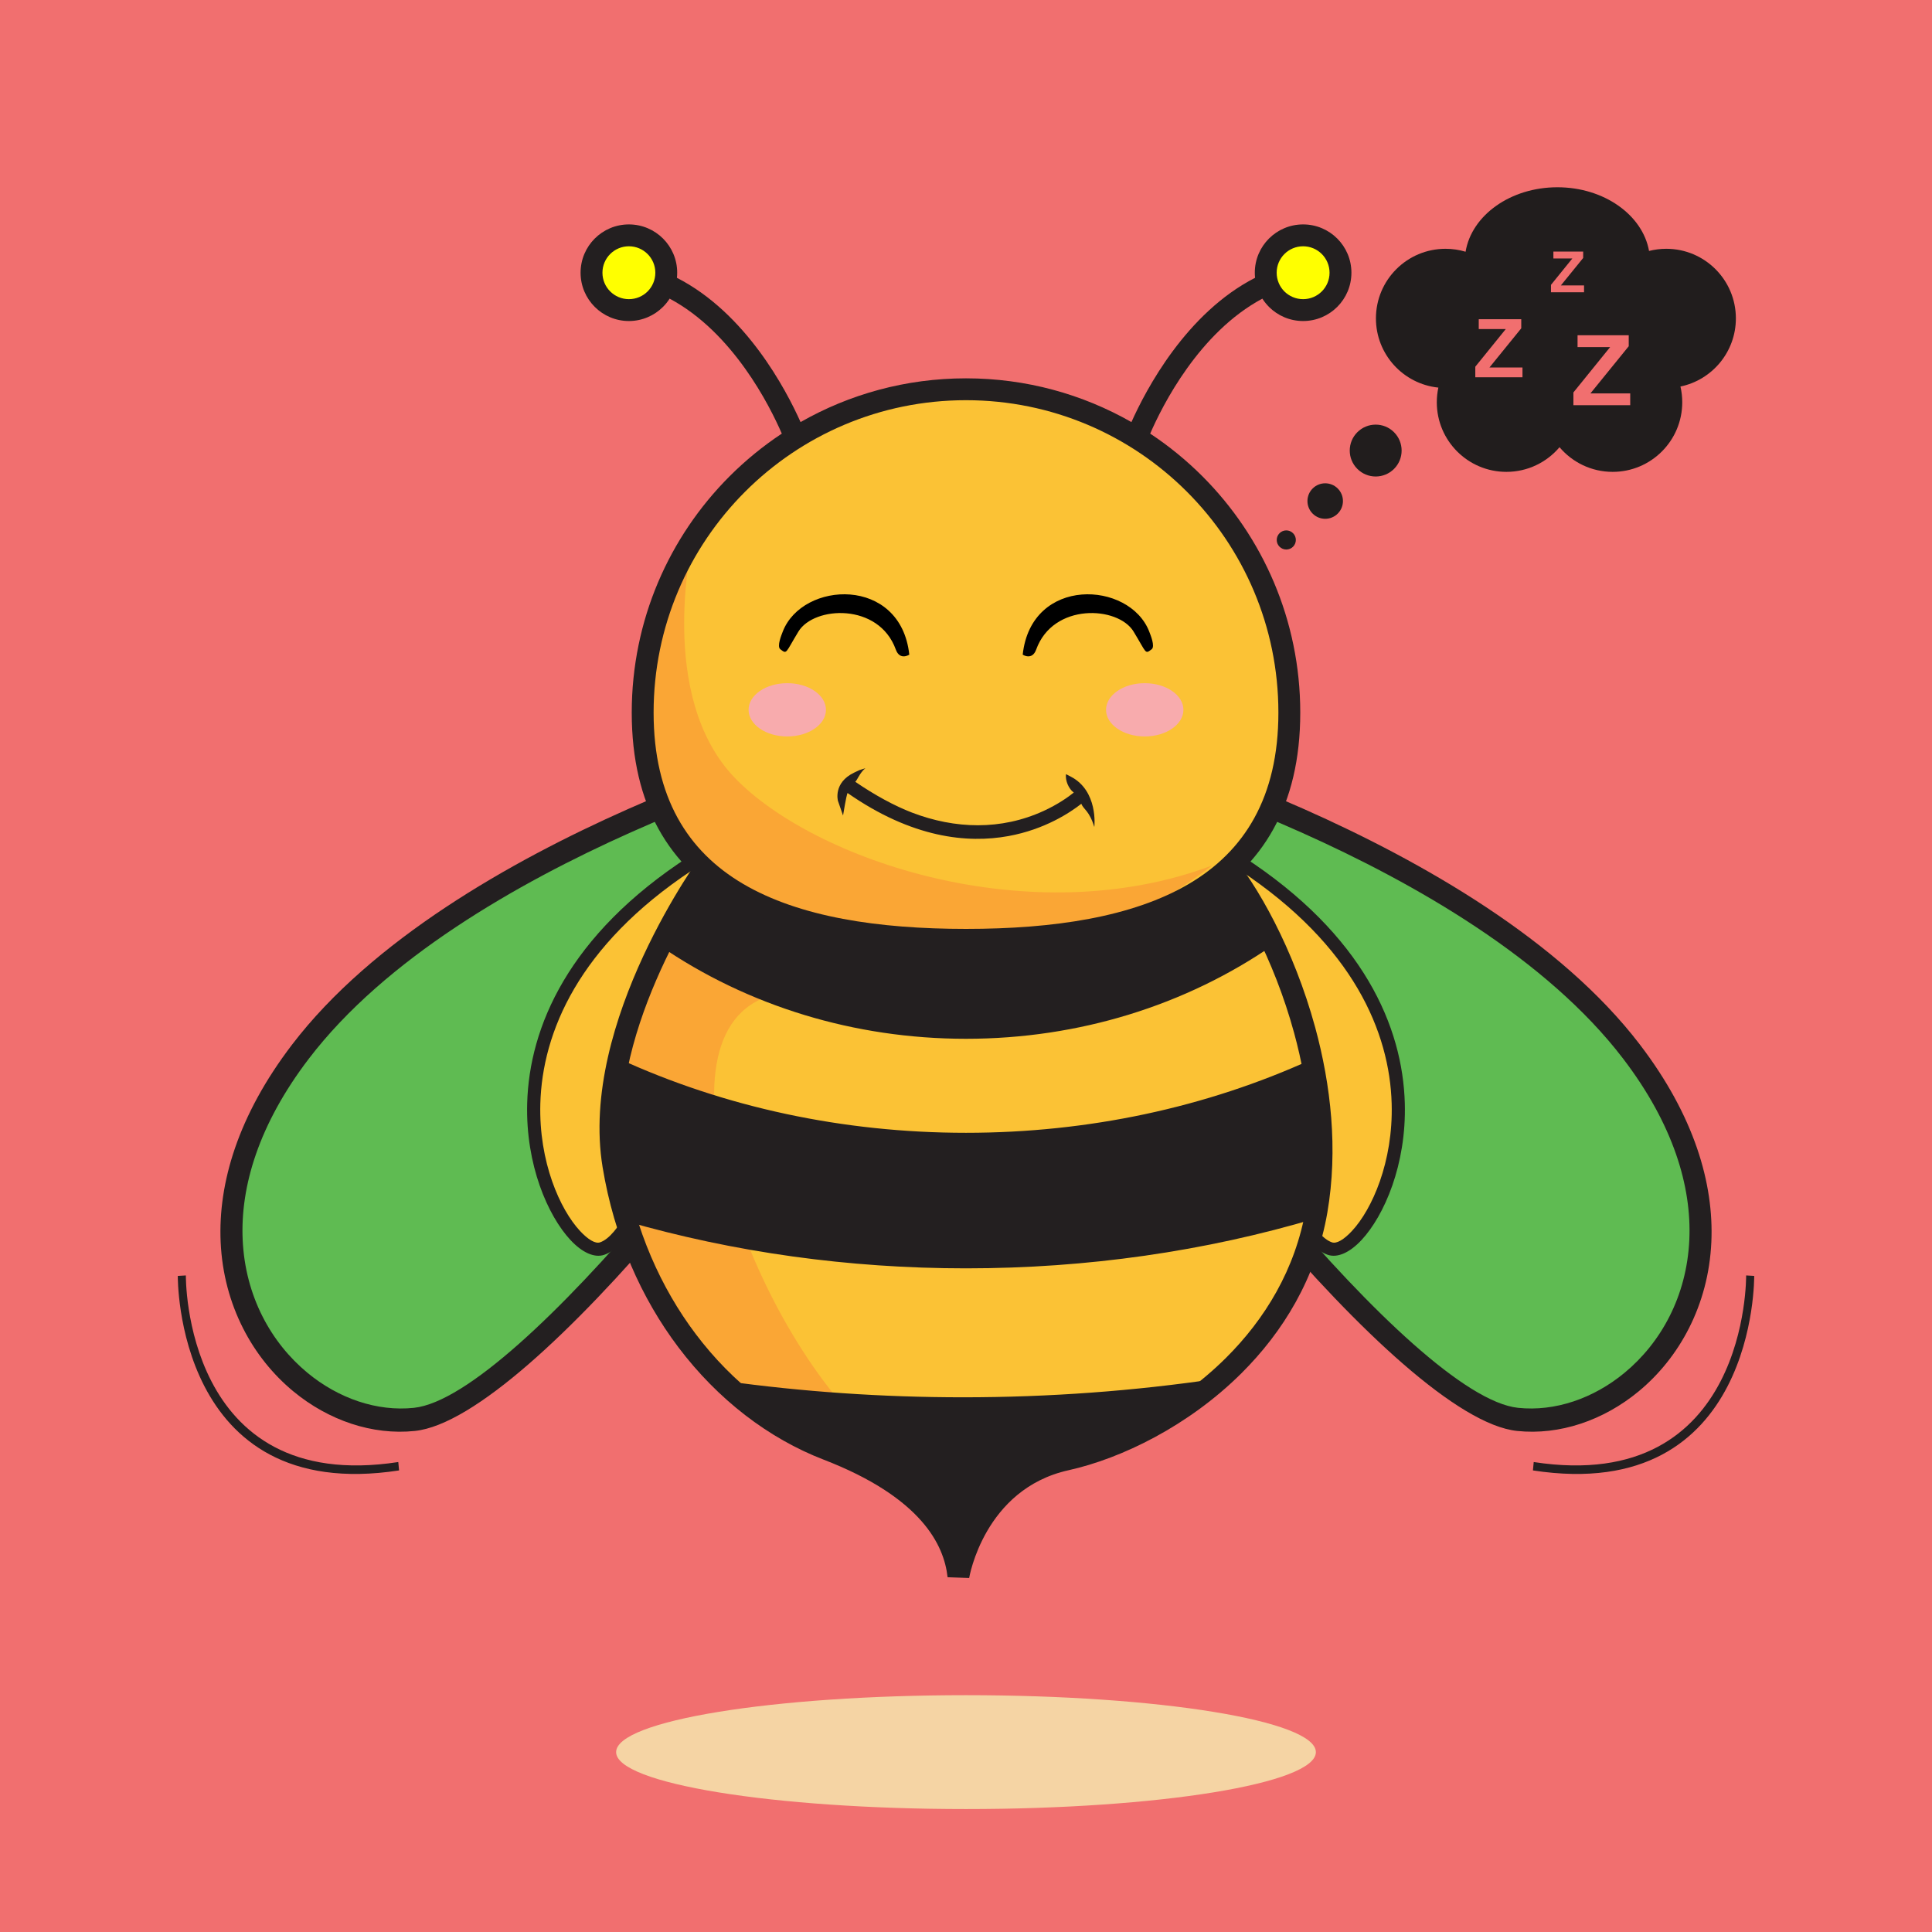
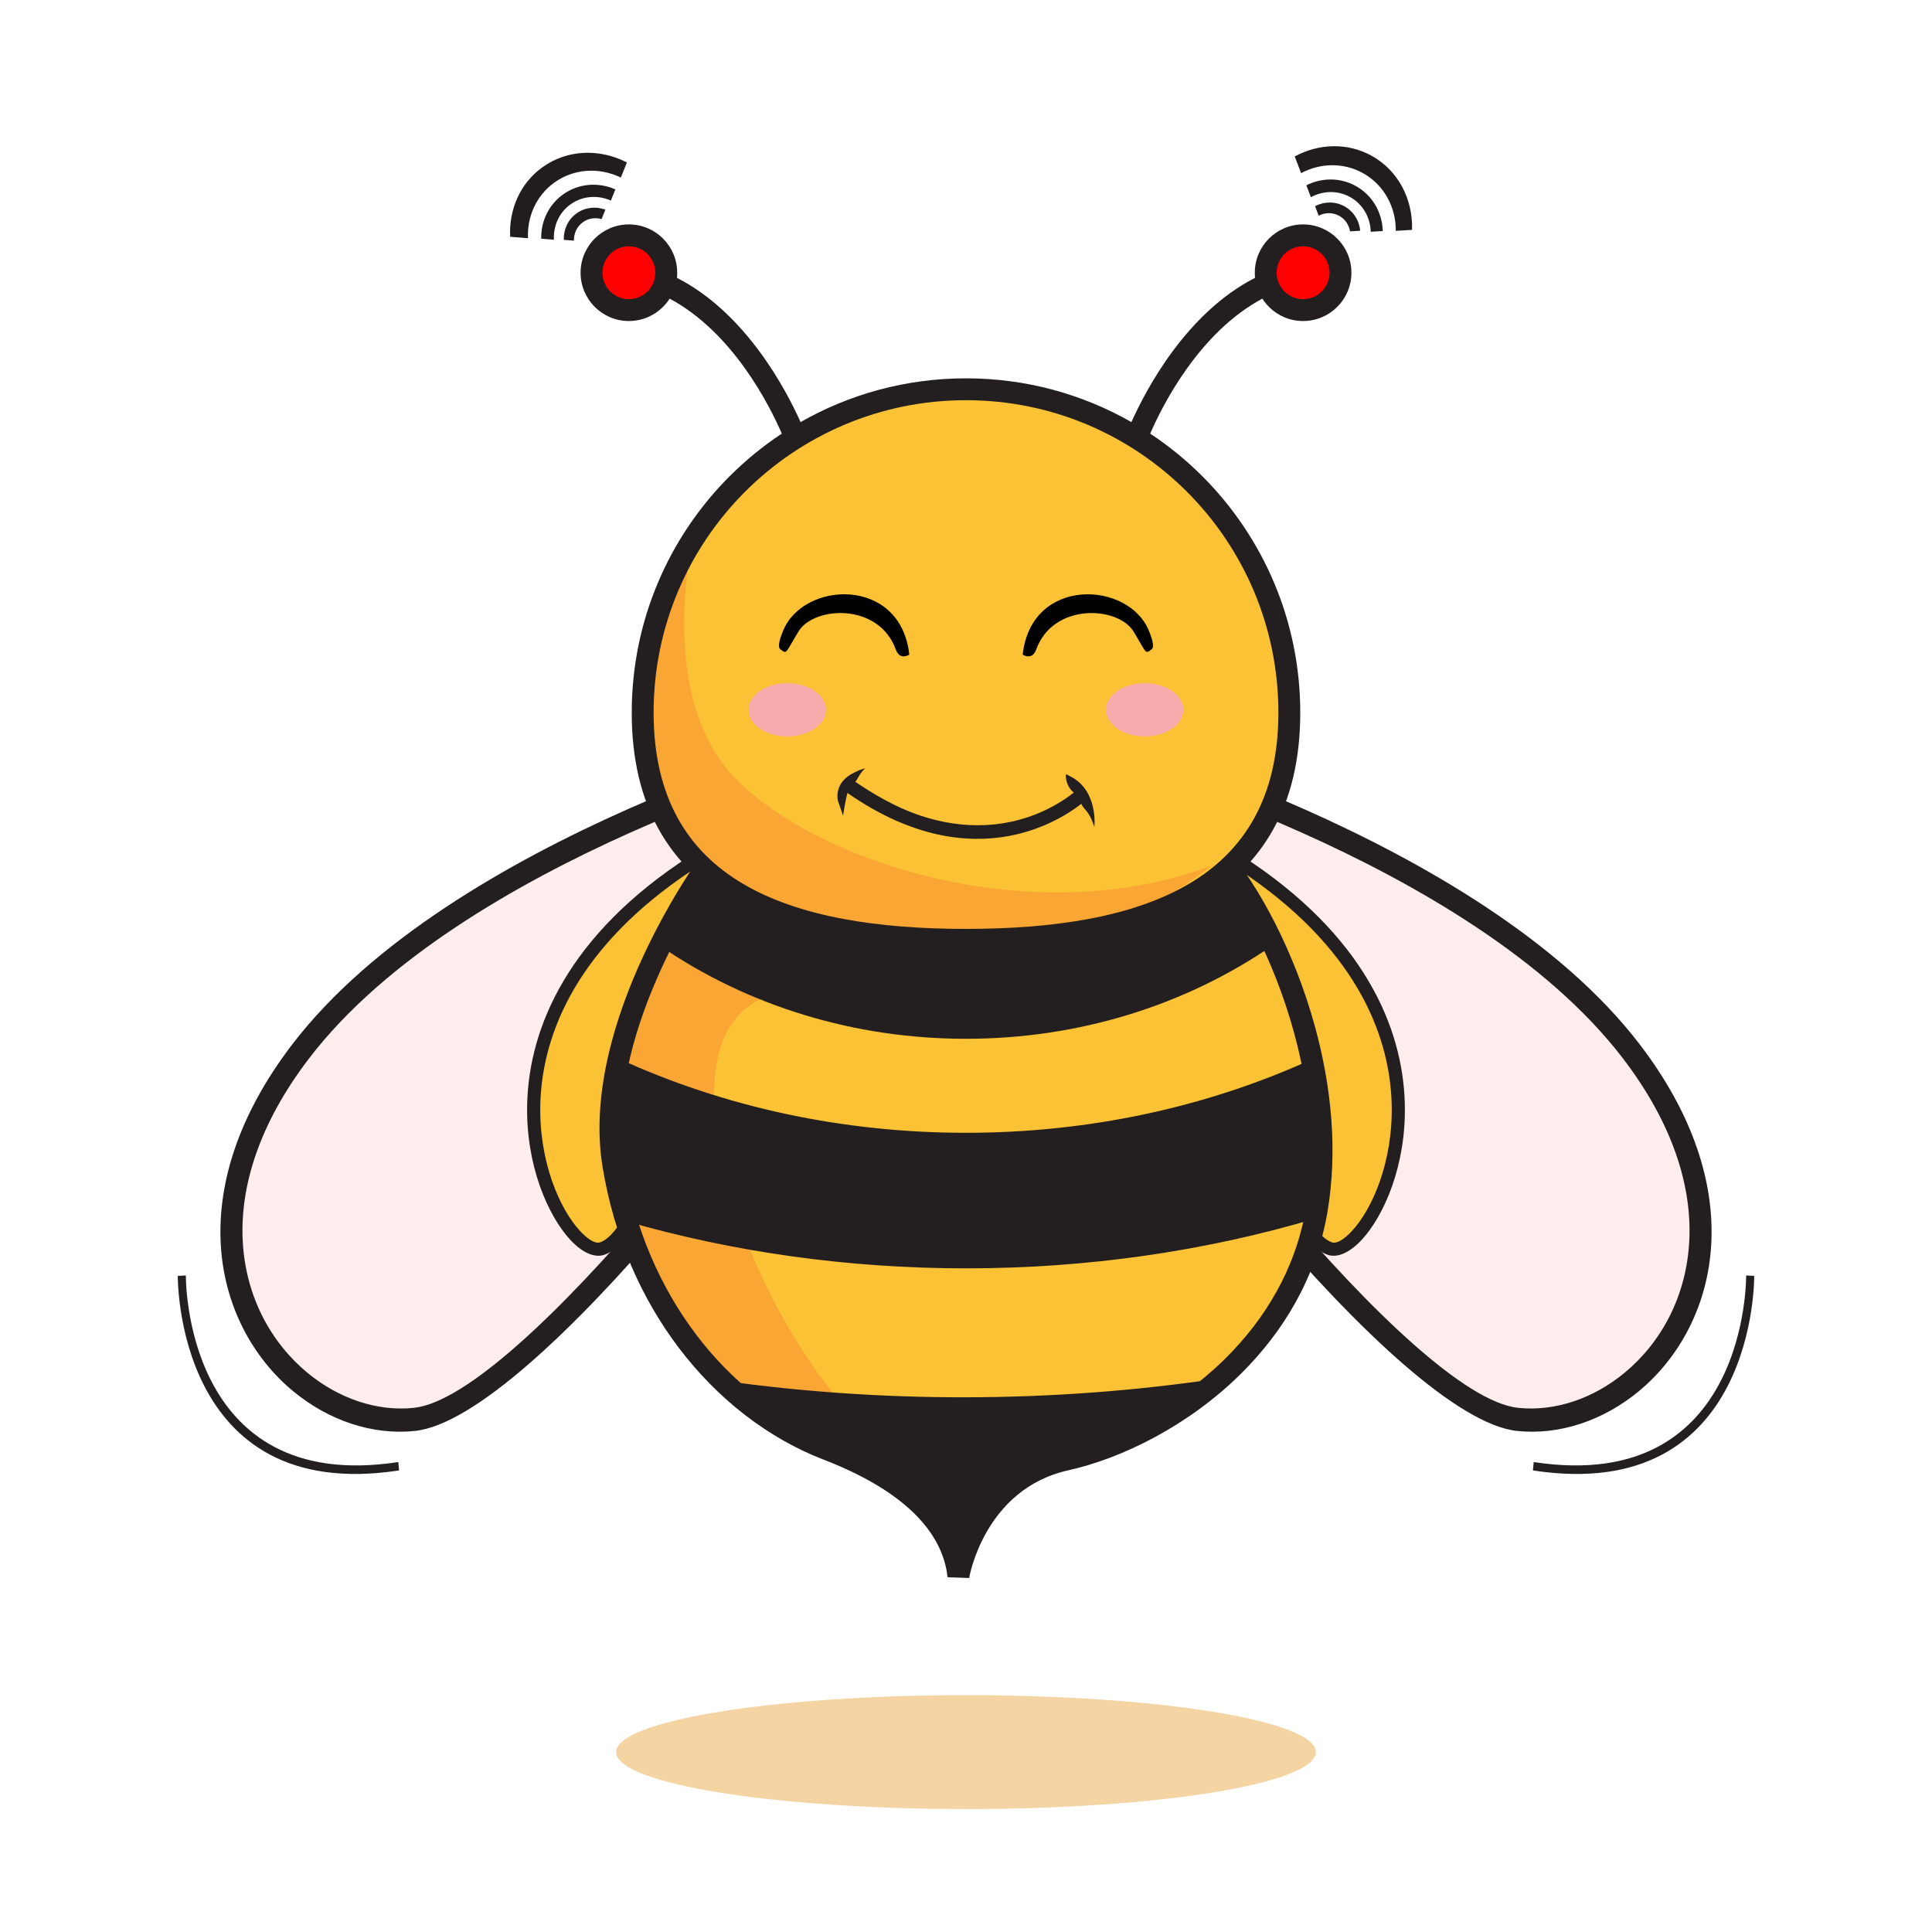
<svg xmlns="http://www.w3.org/2000/svg" version="1.1" id="svg2" xml:space="preserve" width="6400" height="6400" viewBox="0 0 6400 6400">
  <defs id="defs6" />
  <g id="g10" transform="matrix(1.333333,0,0,-1.333333,0,6400)">
    <g id="g12" transform="scale(0.1)">
-       <path d="M 0.004,48000 H 48000 V 0 H 0.004 v 48000 0" style="fill:#F16F6F;fill-opacity:1;fill-rule:evenodd;stroke:none" id="path14" />
+       <path d="M 0.004,48000 H 48000 V 0 H 0.004 v 48000 0" style="fill:#FFFFFF;fill-opacity:1;fill-rule:evenodd;stroke:none" id="path14" />
      <path d="m 43382.3,16311.9 c 0,-15.6 63,-5457.9 -5277.5,-4635.8 l -19.4,-208.4 c 5562.6,-856.3 5497.1,4816.6 5497.1,4832.7 l -200.2,11.5 v 0" style="fill:#231f20;fill-opacity:1;fill-rule:nonzero;stroke:none" id="path16" />
-       <path d="m 26952.2,29578.4 c 0,0 9673.9,-2585.9 13583.8,-7707.7 3909.8,-5121.7 336.4,-9467.3 -2831.4,-9135 -3167.7,332.2 -11788.2,11960 -12335.3,14577.4 -547,2617.5 1582.9,2265.3 1582.9,2265.3 v 0" style="fill:#5FBB52;fill-opacity:1;fill-rule:evenodd;stroke:none" id="path18" />
-       <path d="m 27102.2,29536.7 c 1232.5,-349.6 9809.2,-2917.9 13433.8,-7666 3361.2,-4403.1 1191.8,-8232.6 -1495.9,-9009.4 516.6,1033.8 1618.8,4225.3 -2168.3,7651.6 -4613.7,4174.1 -6523.7,5325.4 -8440.2,6128.2 -989.7,414.6 -1331.9,1724.6 -1329.4,2895.6 v 0" style="fill:#5FBB52;fill-opacity:1;fill-rule:evenodd;stroke:none" id="path20" />
+       <path d="m 26952.2,29578.4 c 0,0 9673.9,-2585.9 13583.8,-7707.7 3909.8,-5121.7 336.4,-9467.3 -2831.4,-9135 -3167.7,332.2 -11788.2,11960 -12335.3,14577.4 -547,2617.5 1582.9,2265.3 1582.9,2265.3 v 0" style="fill:#FFEDED;fill-opacity:1;fill-rule:evenodd;stroke:none" id="path18" />
+       <path d="m 27102.2,29536.7 c 1232.5,-349.6 9809.2,-2917.9 13433.8,-7666 3361.2,-4403.1 1191.8,-8232.6 -1495.9,-9009.4 516.6,1033.8 1618.8,4225.3 -2168.3,7651.6 -4613.7,4174.1 -6523.7,5325.4 -8440.2,6128.2 -989.7,414.6 -1331.9,1724.6 -1329.4,2895.6 v 0" style="fill:#FFEDED;fill-opacity:1;fill-rule:evenodd;stroke:none" id="path20" />
      <path d="m 40745.5,22043.9 c -3971.9,5203 -13710.1,7805.8 -13738.2,7813.4 l -30.9,5.5 c -7.1,1.1 -2503.1,413.1 -1873.8,-2597.3 317,-1517.3 3221.4,-5918.8 6264.4,-9515 2377,-2809 4862.4,-5148.5 6324.9,-5301.9 1052.8,-110.4 2144,259.2 3021.4,984.4 501.6,414.6 934.8,947.3 1251.8,1574.4 317.6,628.2 518.1,1349.1 553.1,2137.9 64.5,1451.8 -426.8,3135.6 -1772.7,4898.6 z m -13838.8,7253 c 334,-90.3 9635.9,-2642.6 13419.7,-7599.3 1247.1,-1633.7 1703.2,-3176.1 1644.6,-4495 -31.3,-705.8 -209,-1347.6 -490.4,-1904.2 -282,-557.9 -669.3,-1033.4 -1118.8,-1404.9 -774,-639.8 -1729.4,-966.7 -2644.5,-870.8 -1301.8,136.6 -3657.7,2388.8 -5950.4,5098.1 -2988.8,3532.2 -5831.2,7806.8 -6130.7,9239.9 -435.4,2082.5 1072.2,1960.9 1270.5,1936.2 v 0" style="fill:#231f20;fill-opacity:1;fill-rule:nonzero;stroke:none" id="path22" />
      <path d="m 4617.65,16311.9 c 0.03,-15.6 -62.9,-5457.9 5277.59,-4635.8 l 19.32,-208.4 c -5562.61,-856.3 -5497.03,4816.6 -5497.08,4832.7 l 200.17,11.5 v 0" style="fill:#231f20;fill-opacity:1;fill-rule:nonzero;stroke:none" id="path24" />
-       <path d="m 21047.8,29578.4 c 0,0 -9673.9,-2585.9 -13583.77,-7707.7 -3909.86,-5121.7 -336.39,-9467.3 2831.37,-9135 3167.7,332.2 11788.2,11960 12335.3,14577.4 547,2617.5 -1582.9,2265.3 -1582.9,2265.3 v 0" style="fill:#5FBB52;fill-opacity:1;fill-rule:evenodd;stroke:none" id="path26" />
-       <path d="m 20897.8,29536.7 c -1232.5,-349.6 -9809.2,-2917.9 -13433.77,-7666 -3361.26,-4403.1 -1191.83,-8232.6 1495.83,-9009.4 -516.52,1033.8 -1618.74,4225.3 2168.34,7651.6 4613.7,4174.1 6523.7,5325.4 8440.2,6128.2 989.7,414.6 1331.9,1724.6 1329.4,2895.6 v 0" style="fill:#5FBB52;fill-opacity:1;fill-rule:evenodd;stroke:none" id="path28" />
+       <path d="m 21047.8,29578.4 c 0,0 -9673.9,-2585.9 -13583.77,-7707.7 -3909.86,-5121.7 -336.39,-9467.3 2831.37,-9135 3167.7,332.2 11788.2,11960 12335.3,14577.4 547,2617.5 -1582.9,2265.3 -1582.9,2265.3 v 0" style="fill:#FFEDED;fill-opacity:1;fill-rule:evenodd;stroke:none" id="path26" />
+       <path d="m 20897.8,29536.7 c -1232.5,-349.6 -9809.2,-2917.9 -13433.77,-7666 -3361.26,-4403.1 -1191.83,-8232.6 1495.83,-9009.4 -516.52,1033.8 -1618.74,4225.3 2168.34,7651.6 4613.7,4174.1 6523.7,5325.4 8440.2,6128.2 989.7,414.6 1331.9,1724.6 1329.4,2895.6 v 0" style="fill:#FFEDED;fill-opacity:1;fill-rule:evenodd;stroke:none" id="path28" />
      <path d="m 7254.46,22043.9 c 3971.94,5203 13710.14,7805.8 13738.24,7813.4 l 30.9,5.5 c 7.1,1.1 2503.1,413.1 1873.9,-2597.3 -317.1,-1517.3 -3221.5,-5918.8 -6264.5,-9515 -2377,-2809 -4862.4,-5148.5 -6324.9,-5301.9 -1052.77,-110.4 -2143.99,259.2 -3021.39,984.4 -501.63,414.6 -934.83,947.3 -1251.8,1574.4 -317.63,628.2 -518.1,1349.1 -553.08,2137.9 -64.48,1451.8 426.79,3135.6 1772.63,4898.6 z m 13838.84,7253 c -334,-90.3 -9635.9,-2642.6 -13419.7,-7599.3 -1247.07,-1633.7 -1703.21,-3176.1 -1644.65,-4495 31.31,-705.8 209.02,-1347.6 490.46,-1904.2 282.04,-557.9 669.3,-1033.4 1118.76,-1404.9 774.04,-639.8 1729.46,-966.7 2644.53,-870.8 1301.8,136.6 3657.7,2388.8 5950.4,5098.1 2988.8,3532.2 5831.2,7806.8 6130.7,9239.9 435.4,2082.5 -1072.2,1960.9 -1270.5,1936.2 v 0" style="fill:#231f20;fill-opacity:1;fill-rule:nonzero;stroke:none" id="path30" />
      <path d="m 17218.8,26589.7 c -6484.5,-4201.6 -3293.6,-9956.2 -2261.3,-9611.2 922.2,308.3 1725.7,3379.8 2793.9,4774.6 1782.5,2327.6 -532.6,4836.6 -532.6,4836.6 v 0" style="fill:#fbc235;fill-opacity:1;fill-rule:evenodd;stroke:none" id="path32" />
      <path d="m 13097.8,20587.9 c 51.7,1884.1 1011.7,4181.8 4032,6138.8 l 116.7,75.6 93.3,-102.5 c 6.8,-7.5 2407.7,-2609.2 541.6,-5046 -445.4,-581.5 -850,-1476.4 -1236.3,-2330.7 -536.9,-1187.6 -1040.1,-2300.5 -1635.8,-2499.5 -242.7,-81.1 -547.3,57.7 -838.5,371 -277.4,298.5 -557.9,766.2 -762.3,1351 -202.4,579 -331.6,1276.6 -310.7,2042.3 z m 4090.3,5786.2 c -2815.5,-1867.6 -3715.2,-4026.2 -3763.8,-5795.1 -19.8,-722.5 102.1,-1380.1 292.8,-1925.8 188.6,-539.8 443.4,-967 693.2,-1235.7 200.9,-216.3 381.6,-322 495.4,-284 459.7,153.6 934.4,1203.5 1441,2324 393.8,871 806.3,1783.2 1274.7,2394.8 1491.1,1947.1 -33.8,4035.5 -433.3,4521.8 v 0" style="fill:#231f20;fill-opacity:1;fill-rule:nonzero;stroke:none" id="path34" />
      <path d="m 30781.1,26589.7 c 6484.5,-4201.6 3293.6,-9956.2 2261.3,-9611.2 -922.2,308.3 -1725.7,3379.8 -2793.9,4774.6 -1782.5,2327.6 532.6,4836.6 532.6,4836.6 v 0" style="fill:#fbc235;fill-opacity:1;fill-rule:evenodd;stroke:none" id="path36" />
      <path d="m 34575.6,20579 c -48.6,1769 -948.3,3927.5 -3763.8,5795.1 -399.4,-486.3 -1924.4,-2574.7 -433.3,-4521.8 468.4,-611.7 880.9,-1523.9 1274.7,-2394.9 506.6,-1120.4 981.4,-2170.3 1441,-2323.9 113.8,-38 294.5,67.7 495.4,284 249.9,268.8 504.6,695.9 693.3,1235.7 190.7,545.7 312.5,1203.4 292.7,1925.8 z m -3705.4,6147.7 c 3020.3,-1957 3980.2,-4254.7 4031.9,-6138.8 21,-765.6 -108.3,-1463.2 -310.6,-2042.3 -204.4,-584.8 -485,-1052.4 -762.4,-1351 -291.1,-313.2 -595.8,-452.1 -838.6,-371 -595.6,199 -1098.7,1311.8 -1635.7,2499.4 -386.2,854.4 -790.8,1749.2 -1236.3,2330.8 -1866.1,2436.8 534.8,5038.5 541.6,5046 l 93.4,102.5 116.7,-75.6 v 0" style="fill:#231f20;fill-opacity:1;fill-rule:nonzero;stroke:none" id="path38" />
      <path d="m 17508.5,26400.5 c -606.3,-892.2 -2768.1,-4332.9 -2269.2,-7357.2 578.8,-3508.7 2785.4,-6076.8 5317.4,-7053.6 2532.1,-976.6 3157,-2242.6 3255.4,-3146.9 0,0 398,2387.4 2676.9,2893.8 2278.7,506.3 5606.7,2604.4 6221.6,6185.5 581.4,3385.8 -1003.7,6965.2 -2187.1,8507.2 C 29065.2,25093.9 26686.8,24650 24000,24650 c -2667.3,0 -5030.6,437.7 -6491.5,1750.5 v 0" style="fill:#fbc235;fill-opacity:1;fill-rule:evenodd;stroke:none" id="path40" />
      <path d="m 17508.5,26400.5 c -606.3,-892.2 -2768.1,-4332.9 -2269.2,-7357.2 578.8,-3508.7 2785.4,-6076.8 5317.4,-7053.6 250.4,-96.6 481.9,-196 696.3,-297.6 118,478.1 -23.8,1031.8 -535.5,1667.4 -2875.5,3571.7 -4805.4,10613.5 -283.2,9962.2 2516.8,-362.6 5158.4,666.9 7006.8,1651.3 -1043,-229.6 -2209.6,-323 -3441.1,-323 -2667.3,0 -5030.6,437.7 -6491.5,1750.5 v 0" style="fill:#faa635;fill-opacity:1;fill-rule:evenodd;stroke:none" id="path42" />
      <path d="m 14971.9,18999.8 c -597.3,3621.2 2463.6,7769.8 2472.4,7781.7 l 70.6,96.4 6660.7,717.7 c 104.7,15.2 5071.8,732 6352.5,-742.8 706.3,-813.3 1620.1,-2445 2147,-4376.8 390.7,-1432.9 571.5,-3035.2 302.9,-4599.6 -280.3,-1633 -1102.1,-2967.8 -2135.6,-3995.2 -1313.2,-1305.5 -2974.1,-2115.4 -4295.1,-2408.9 -2100.2,-466.7 -2467.8,-2671 -2468.8,-2677.3 l -535.9,19.1 c -44,405.3 -208.1,893.9 -649.3,1395.7 -459.7,522.9 -1214.9,1057.1 -2434.3,1527.3 -1356.6,523.4 -2621.6,1485.8 -3607.5,2793.6 -916,1215.1 -1592.8,2730.1 -1879.6,4469.1 z m 2840.9,7365.1 c -438,-624.4 -2815.8,-4187.5 -2306.1,-7278.1 271.7,-1647 911.7,-3080.6 1777.7,-4229.3 925,-1227 2106.4,-2127.8 3369.9,-2615.2 1312.7,-506.2 2136.2,-1093.5 2646.5,-1673.8 236.4,-268.9 406.5,-536.8 527.4,-795.5 348.5,796.1 1091.3,1892.1 2602.4,2227.9 1236.2,274.6 2793.7,1035.6 4029.7,2264.4 960.4,954.7 1723.6,2192.3 1982.9,3702.4 254.2,1480.8 81.6,3002.7 -290.2,4366.1 -503.9,1847.9 -1368.7,3397.9 -2034.5,4164.6 -1094.8,1260.7 -5857.6,561.7 -5871.3,559.8 l -6434.4,-693.3 v 0" style="fill:#231f20;fill-opacity:1;fill-rule:nonzero;stroke:none" id="path44" />
      <path d="m 17991.9,13650.1 c 770.7,-742.2 1646.2,-1306 2564.8,-1660.4 2532.1,-976.6 3157,-2242.6 3255.4,-3146.9 0,0 398,2387.4 2676.9,2893.8 1150.5,255.6 2568.4,917.3 3769.5,1970.4 -2041.9,-302.7 -4159.3,-463.3 -6330.9,-463.3 -2031.7,0 -4016.2,140.4 -5935.7,406.4 z m -2629.1,8007.4 c -191.6,-859.5 -265.3,-1753.7 -123.5,-2614.2 76.6,-464.1 181.9,-911.6 312.4,-1341.1 2623.9,-757 5471.5,-1172.9 8448.3,-1172.9 3065.4,0 5994.4,439.7 8682.4,1240.2 9.9,50.5 19.4,101.4 28.2,152.6 214.6,1250.2 133.7,2526.6 -113.1,3717.3 -2546.6,-1161.9 -5477.7,-1824.5 -8597.5,-1824.5 -3136,0 -6081.2,669.5 -8637.2,1842.6 z m 2145.6,4743 c -222.6,-327.5 -654.5,-998.1 -1087.6,-1865.5 2104.5,-1444.5 4730.6,-2302.5 7579.2,-2302.5 2868,0 5510.1,869.7 7621.6,2332 -356.3,763.3 -745,1404.9 -1097.9,1864.9 C 29065.3,25094 26686.9,24650 24000,24650 c -2667.4,0 -5030.7,437.7 -6491.6,1750.5 v 0" style="fill:#231f20;fill-opacity:1;fill-rule:evenodd;stroke:none" id="path46" />
      <path d="m 19192.5,12642.8 c -430.7,279 -843.1,606.2 -1229,977.9 l 34,70 c 966.5,-134 1949.9,-236.2 2947.6,-304.4 980.7,-67.2 1975.6,-101.7 2982.6,-101.7 1075.2,0 2137.1,39.4 3182.5,116 1064.8,77.9 2113.2,194.4 3142.4,347 l 32.8,-71.3 c -572.2,-501.8 -1193.6,-915.2 -1812,-1238.4 -685.4,-358.2 -1367.6,-606.1 -1975.6,-741.2 -2251.9,-500.3 -2644.2,-2854.3 -2645.3,-2861 l -81,2.8 c -48.5,445 -226.8,979.5 -705.2,1523.6 -481.2,547.2 -1265.4,1103.9 -2524.3,1589.5 -463.3,178.7 -915.8,410.5 -1349.5,691.2 z m -1080.3,949.6 c 355.6,-332.4 732.5,-627.1 1124.8,-881.1 428.9,-277.5 876.3,-506.8 1334.4,-683.5 1273,-491 2067.6,-1055.7 2556.4,-1611.6 417.1,-474.3 612.3,-942.7 692.4,-1354.2 159,600 769,2294.3 2660,2714.5 601.3,133.5 1276.4,378.9 1955.3,733.8 574.8,300.5 1152.3,679.5 1689.9,1135.8 -986.4,-142.8 -1990.4,-252.6 -3009.4,-327.2 -1048,-76.7 -2111.7,-116.2 -3188.3,-116.2 -1007.9,0 -2004.7,34.6 -2988.1,101.9 -955.9,65.4 -1899.1,162 -2827.4,287.8 z m -2977,6760.6 c 24.8,440.6 91.5,881.3 187.8,1313.3 l 11,49.3 45.8,-21 c 1295.3,-594.5 2691.3,-1059.5 4161.6,-1373.1 1424.1,-303.8 2918.2,-465.6 4458.6,-465.6 1532.6,0 3019.4,160.2 4436.8,460.9 1463.4,310.6 2853.3,771 4143.8,1359.8 l 46.6,21.2 10.4,-50.2 c 129.3,-624.4 213.4,-1272.5 233.3,-1928 18.2,-599.3 -17.1,-1204.9 -120,-1804.4 l -33,-177.9 -23.8,-7 c -1362.7,-405.8 -2787.3,-719 -4260,-929.4 -1436.6,-205.2 -2918.9,-312.6 -4434.1,-312.6 -1471,0 -2910.9,101.5 -4308.2,295.5 -1432.5,198.9 -2820.4,495.2 -4151.3,879.2 l -21.4,6.1 -6.5,21.2 c -66.3,218.3 -126,440.4 -178.5,665.7 -51.6,221.9 -96.8,448.9 -135.1,680.7 -71.4,433.4 -88.6,875.1 -63.8,1316.3 z m 256.7,1246.4 c -89.4,-411.6 -151.4,-831.2 -175,-1250.9 -24.5,-435.8 -7.6,-871.6 62.8,-1298.7 37.6,-228.3 82.6,-453.6 134.2,-675.2 50.8,-218.2 107.8,-431.4 170.4,-639.4 1319.8,-379.7 2696.8,-673 4118.8,-870.4 1392.8,-193.3 2829,-294.5 4296.9,-294.5 1511.8,0 2990.3,107 4422.5,311.6 1460.2,208.6 2872.8,518.6 4224.5,919.8 l 23.3,127.2 c 102,594.3 137,1194.6 118.9,1788.5 -19.2,633 -98.7,1259.2 -221.4,1863.7 -1283.1,-581.3 -2662.8,-1036.3 -4113.9,-1344.3 -1423.5,-302 -2916,-462.8 -4453.9,-462.8 -1545.7,0 -3045.5,162.4 -4475.6,467.5 -1458.5,311.1 -2844.5,770.8 -4132.5,1357.9 z m 1616.6,4091.7 c 190,317.3 354.3,567.8 466.1,732.3 l 26.4,38.8 34.7,-31.2 c 725.2,-651.7 1675.4,-1086.4 2775.8,-1358.4 1103.1,-272.5 2357.6,-381.6 3688.5,-381.6 1340.5,0 2603.6,110.7 3712.6,387.6 1106.5,276.4 2059.8,718.2 2783.5,1380.9 l 32.9,30.1 27.1,-35.4 c 182.8,-238.2 375.3,-525.1 567.9,-852.3 180.7,-306.9 361.5,-649.3 534.5,-1020.2 l 14.7,-31.3 -28.4,-19.6 c -1078,-746.6 -2294.3,-1339.3 -3608.2,-1741.3 -1267,-387.7 -2624.8,-598 -4036.6,-598 -1402.3,0 -2751.4,207.5 -4011.3,590.3 -1306.3,396.8 -2516.5,982 -3590.9,1719.4 l -29.5,20.2 15.9,31.8 c 216.6,434 433.5,819.7 624.3,1137.9 z m 507.5,647.9 c -109.5,-162.5 -262,-397.1 -437.4,-689.8 -184.5,-307.8 -394.2,-680.3 -605.2,-1100.6 1060.6,-723.5 2253,-1298 3539,-1688.7 1251.7,-380.3 2592.8,-586.5 3987.6,-586.5 1404.2,0 2753.9,209 4013,594.3 1293.8,395.8 2492.5,978 3556.9,1710.8 -167.5,356.6 -342.1,686.1 -516.3,982.1 -181.2,307.7 -362.4,579.8 -535.5,808.7 -730.3,-656 -1683.4,-1094.8 -2785.6,-1370 -1116.5,-278.8 -2386.1,-390.2 -3732.5,-390.2 -1336.5,0 -2597.4,109.8 -3708,384.2 -1095.6,270.7 -2044.9,701.8 -2776,1345.7 v 0" style="fill:#231f20;fill-opacity:1;fill-rule:nonzero;stroke:none" id="path48" />
      <path d="m 24000,38328.9 c 4436.5,0 8032.9,-3596.5 8032.9,-8032.9 0,-4436.5 -3596.4,-5646 -8032.9,-5646 -4436.5,0 -8032.9,1209.5 -8032.9,5646 0,4436.4 3596.4,8032.9 8032.9,8032.9 v 0" style="fill:#fbc235;fill-opacity:1;fill-rule:evenodd;stroke:none" id="path50" />
      <path d="m 27921.6,25091.1 c -1160,-316 -2497.3,-441.1 -3921.6,-441.1 -4436.5,0 -8032.9,1209.5 -8032.9,5646 0,1584.5 459,3061.7 1250.9,4306.3 -10,-41.8 -923,-3894.6 1040.4,-5930.2 1974,-2046.6 7353.8,-3872 11860.1,-2173.7 0,0 -862.7,-672.6 -2196.9,-1407.3 v 0" style="fill:#faa635;fill-opacity:1;fill-rule:evenodd;stroke:none" id="path52" />
-       <path d="m 15624.6,42152.9 c 512.9,0 928.6,-415.7 928.6,-928.6 0,-512.8 -415.7,-928.5 -928.6,-928.5 -512.8,0 -928.5,415.7 -928.5,928.5 0,512.9 415.7,928.6 928.5,928.6 v 0" style="fill:#FFFF00;fill-opacity:1;fill-rule:evenodd;stroke:none" id="path54" />
-       <path d="m 32375.4,42152.9 c 512.8,0 928.5,-415.7 928.5,-928.6 0,-512.8 -415.7,-928.5 -928.5,-928.5 -512.9,0 -928.6,415.7 -928.6,928.5 0,512.9 415.7,928.6 928.6,928.6 v 0" style="fill:#FFFF00;fill-opacity:1;fill-rule:evenodd;stroke:none" id="path56" />
+       <path d="m 15624.6,42152.9 c 512.9,0 928.6,-415.7 928.6,-928.6 0,-512.8 -415.7,-928.5 -928.6,-928.5 -512.8,0 -928.5,415.7 -928.5,928.5 0,512.9 415.7,928.6 928.5,928.6 v 0" style="fill:#FF0000;fill-opacity:1;fill-rule:evenodd;stroke:none" id="path54" />
+       <path d="m 32375.4,42152.9 c 512.8,0 928.5,-415.7 928.5,-928.6 0,-512.8 -415.7,-928.5 -928.5,-928.5 -512.9,0 -928.6,415.7 -928.6,928.5 0,512.9 415.7,928.6 928.6,928.6 v 0" style="fill:#FF0000;fill-opacity:1;fill-rule:evenodd;stroke:none" id="path56" />
      <path d="m 29488.1,35784.1 c -1404.4,1404.4 -3344.9,2273.1 -5488.1,2273.1 -2143.2,0 -4083.7,-868.7 -5488.1,-2273.1 -1404.4,-1404.4 -2273.2,-3344.9 -2273.2,-5488.1 0,-2107.5 848.1,-3445 2219.1,-4253.2 1405.7,-828.7 3367.8,-1121.1 5542.2,-1121.1 2174.5,0 4136.6,292.5 5542.1,1121.1 1371.1,808.2 2219.2,2145.7 2219.2,4253.2 0,2143.2 -868.8,4083.7 -2273.2,5488.1 z m 3351.8,5904.8 c -118.7,118.8 -283.1,192.3 -464.5,192.3 -181.4,0 -345.8,-73.6 -464.6,-192.3 -118.7,-118.8 -192.3,-283.1 -192.3,-464.5 0,-181.9 73.3,-346.3 191.9,-465.1 119.2,-118.2 283.6,-191.9 465,-191.9 181.4,0 345.8,73.7 464.5,192.4 118.7,118.7 192.4,283.1 192.4,464.6 0,181.4 -73.7,345.8 -192.4,464.5 z m -16750.7,0 c -118.8,118.7 -283.2,192.3 -464.6,192.3 -181.5,0 -345.9,-73.5 -464.6,-192.3 -118.7,-118.7 -192.3,-283.1 -192.3,-464.5 0,-181.5 73.7,-345.9 192.4,-464.6 118.7,-118.7 283,-192.4 464.5,-192.4 181.8,0 346.2,73.4 465,191.9 118.6,118.8 191.9,283.2 191.9,465.1 0,181.4 -73.6,345.7 -192.3,464.5 z M 24000,38600.5 c 1495.2,0 2898.2,-395.3 4110.1,-1087 362.9,810.9 1360.6,2708.2 3071.8,3584.3 -4.4,41.6 -6.7,83.9 -6.7,126.6 0,331.3 134.4,631.4 351.5,848.6 217.2,217.1 517.3,351.5 848.7,351.5 331.3,0 631.4,-134.3 848.6,-351.5 217.1,-217.1 351.6,-517.3 351.6,-848.6 0,-331.4 -134.5,-631.5 -351.6,-848.7 -217.2,-217.1 -517.3,-351.6 -848.6,-351.6 -331.4,0 -631.5,134.5 -848.7,351.6 v 1 c -61.6,61.7 -116.6,130 -163.7,203.7 -1574.3,-841.2 -2484.2,-2656.5 -2786.9,-3353.5 467.2,-309.1 901.4,-664.1 1296.1,-1058.7 1502.8,-1502.9 2432.4,-3579.1 2432.4,-5872.2 0,-2328.9 -950.3,-3814.5 -2486.5,-4720.1 -1501.4,-885.2 -3556.1,-1197.6 -5818.1,-1197.6 -2261.9,0 -4316.7,312.4 -5818.2,1197.6 -1536.1,905.6 -2486.4,2391.3 -2486.4,4720.1 0,2293.1 929.6,4369.3 2432.4,5872.2 394.6,394.5 828.8,749.6 1296.1,1058.7 -302.7,696.9 -1212.7,2512.2 -2786.9,3353.5 -47.2,-73.7 -102.1,-142 -163.7,-203.7 l -1,-1 c -217.3,-217.1 -517.1,-351.6 -847.7,-351.6 -331.4,0 -631.4,134.5 -848.6,351.6 -217.1,217.2 -351.6,517.3 -351.6,848.7 0,331.3 134.4,631.5 351.5,848.6 217.2,217.2 517.3,351.5 848.7,351.5 331.4,0 631.5,-134.4 848.7,-351.5 217.1,-217.2 351.5,-517.3 351.5,-848.6 0,-42.7 -2.3,-85 -6.7,-126.7 1711.2,-876.1 2708.8,-2773.4 3071.7,-3584.3 1212,691.7 2615,1087.1 4110.2,1087.1 v 0" style="fill:#231f20;fill-opacity:1;fill-rule:nonzero;stroke:none" id="path58" />
      <path d="m 25931.4,27854 c 358.2,164.9 611.7,346.7 746.3,454.9 -127.3,92.7 -214.9,301.1 -193.7,458.2 l 122.2,-63.6 c 678,-352.9 586.4,-1232.3 581.5,-1249.3 -127.3,411.7 -266.4,432.5 -322.8,575.8 -272.5,-214 -903.1,-636.3 -1809.9,-801.8 -1020.4,-186.3 -2391.8,-49.9 -3997.3,1069.5 l -9,-20.7 c -18.2,-44.4 -96.5,-476.2 -103.7,-538.5 l -126.6,364.4 c -0.7,2.4 -123.2,450.3 402.8,701.8 l 124,59.3 154.5,50.8 c -138.9,-114.6 -204.2,-302.5 -251.1,-337.6 478,-328.3 980.7,-601.7 1408.6,-765.5 1069.5,-409.3 2214.4,-445.4 3274.2,42.3 v 0" style="fill:#231f20;fill-opacity:1;fill-rule:evenodd;stroke:none" id="path60" />
      <path d="m 19448.6,32310.9 c 489.1,1258.4 2930.1,1382 3142.6,-575.7 0,0 -233.8,-154.1 -335,126.9 -421.3,1169.2 -2032.8,1081.5 -2418.7,448.5 -331,-543.6 -279.3,-569.3 -449.2,-442.4 -92.8,69.3 26.9,356.7 60.3,442.7 v 0" style="fill:#000000;fill-opacity:1;fill-rule:evenodd;stroke:none" id="path62" />
      <path d="m 28551.3,32310.8 c -489.1,1258.4 -2930.1,1382 -3142.5,-575.7 0,0 233.7,-154.1 334.9,126.9 421.3,1169.2 2032.8,1081.6 2418.8,448.5 330.9,-543.6 279.3,-569.3 449.1,-442.4 92.8,69.3 -26.9,356.7 -60.3,442.7 v 0" style="fill:#000000;fill-opacity:1;fill-rule:evenodd;stroke:none" id="path64" />
      <path d="m 19559.4,31026.7 c 530.9,0 961.2,-296.3 961.2,-661.9 0,-365.5 -430.3,-661.8 -961.2,-661.8 -530.8,0 -961.1,296.3 -961.1,661.8 0,365.6 430.3,661.9 961.1,661.9 v 0" style="fill:#f8abad;fill-opacity:1;fill-rule:evenodd;stroke:none" id="path66" />
      <path d="m 28440.5,31026.7 c 530.9,0 961.2,-296.3 961.2,-661.9 0,-365.5 -430.3,-661.8 -961.2,-661.8 -530.8,0 -961.1,296.3 -961.1,661.8 0,365.6 430.3,661.9 961.1,661.9 v 0" style="fill:#f8abad;fill-opacity:1;fill-rule:evenodd;stroke:none" id="path68" />
      <path d="m 24000,5883.7 c 4800.8,0 8692.6,-633.3 8692.6,-1414.6 0,-781.3 -3891.8,-1414.6 -8692.6,-1414.6 -4800.8,0 -8692.6,633.3 -8692.6,1414.6 0,781.3 3891.8,1414.6 8692.6,1414.6 v 0" style="fill:#f5d4a4;fill-opacity:1;fill-rule:evenodd;stroke:none" id="path70" />
    </g>
-     <g style="display:SLEEP" transform="translate(2742.372,2884.747)" id="g10-3">
+     <g style="display:none" transform="translate(2742.372,2884.747)" id="g10-3">
      <g transform="scale(0.1)" id="g12-6">
        <g transform="scale(1.22699)" id="g14" />
        <path id="path18-7" style="fill:#211d1d;fill-opacity:1;fill-rule:nonzero;stroke:none" d="m 6299.08,8414.2 c -251.69,-251.7 -251.69,-659.8 0,-911.4 251.69,-251.7 659.75,-251.7 911.44,0 251.69,251.6 251.69,659.7 0,911.4 -251.69,251.7 -659.75,251.7 -911.44,0" />
        <path id="path20-5" style="fill:#211d1d;fill-opacity:1;fill-rule:nonzero;stroke:none" d="m 5188.56,7015.8 c -172.2,-172.2 -172.2,-451.4 0,-623.6 172.21,-172.2 451.42,-172.2 623.62,0 172.21,172.2 172.21,451.4 0,623.6 -172.2,172.3 -451.41,172.3 -623.62,0" />
        <path id="path22-3" style="fill:#211d1d;fill-opacity:1;fill-rule:nonzero;stroke:none" d="m 4365.87,5905.3 c -92.73,-92.7 -92.73,-243 0,-335.8 92.73,-92.7 243.07,-92.7 335.8,0 92.72,92.8 92.72,243.1 0,335.8 -92.73,92.8 -243.07,92.8 -335.8,0" />
        <path id="path24-5" style="fill:#211d1d;fill-opacity:1;fill-rule:nonzero;stroke:none" d="m 13078.6,9085.7 h -1411.5 v 316.4 l 912.5,1127.1 h -809.4 v 293.9 h 1271.6 v -272.6 l -951.6,-1172.1 h 988.4 z M 11110,11891.3 v 184.1 l 530.9,655.8 h -471 v 171.1 h 740 v -158.7 l -553.8,-682 h 575.2 v -170.3 z M 10401.9,9779 H 9229.68 v 262.8 l 757.88,936 h -672.25 v 244.1 h 1056.09 v -226.4 l -790.34,-973.4 h 820.84 z m 5301.8,1463.5 c 0,954.9 -774.1,1728.9 -1728.9,1728.9 -147.9,0 -291.4,-18.6 -428.3,-53.5 -160.3,894.6 -1118.8,1582.1 -2277.4,1582.1 -1167.1,0 -2131.1,-697.6 -2280.78,-1601.7 -157.86,47.5 -325.18,73.1 -498.51,73.1 -954.82,0 -1728.87,-774 -1728.87,-1728.9 0,-894.7 679.69,-1630.7 1550.91,-1719.8 -25.24,-117.6 -38.66,-239.5 -38.66,-364.6 0,-954.9 774.05,-1728.9 1728.91,-1728.9 529.3,0 1003,238 1320.1,612.7 317.2,-374.7 790.8,-612.7 1320.2,-612.7 954.8,0 1728.9,774 1728.9,1728.9 0,134.6 -15.5,265.6 -44.6,391.4 786.1,162.6 1377,858.8 1377,1693" />
      </g>
    </g>
    <g transform="matrix(4.17797,0,0,4.17797,1723.871,2926.607)" id="g10-2">
      <g style="display:none" transform="scale(0.1)" id="g12-8">
        <path id="path14-9" style="fill:#100f0d;fill-opacity:1;fill-rule:nonzero;stroke:none" d="m 3180.25,1006.49 c -167.36,101.7 -350.45,134.83 -531.93,134.76 -260.06,-0.15 -519.51,-66.91 -738.69,-102.1 l -1.6,-0.31 c -90.61,-18.35 -195.76,-29.04 -308.01,-29.04 -112.27,0 -217.44,10.69 -308.03,29.04 l -1.6,0.31 c -219.22,35.17 -478.671,101.92 -738.71,102.1 C 370.188,1141.32 187.105,1108.19 19.75,1006.49 6.863,998.633 -0.652,984.492 0.043,969.434 3.531,895.793 8.531,829.031 29.203,762.406 32.465,751.926 39.883,743.109 49.633,738.066 72.574,726.328 105.199,713.199 128.445,703.57 140.438,588.813 161.504,462.344 208.547,347.559 258.637,224.988 340.918,114.023 474.02,54.504 560.883,15.715 661.848,0.137 754.605,0 760.703,0 766.617,0.098 772.383,0.195 889.094,2.844 1000.94,14.934 1103.44,54.031 c 102.47,38.918 194.8,106.211 267.17,213.637 29.18,43.16 53.21,90.66 71.99,138.355 24.39,61.829 41.35,123.95 59.84,183.75 10.1,33.172 23.52,61.758 39.15,79.282 16.14,17.383 30.79,25.754 58.21,26.328 5.44,0 11.36,-0.418 17.84,-1.406 19.18,-3.086 32.93,-11.832 47.66,-29.289 21.83,-25.934 39.4,-71.797 52.77,-120.208 13.84,-48.628 23.82,-98.542 39.32,-138.457 18.83,-47.695 42.86,-95.195 72.02,-138.355 65.48,-96.977 154.61,-163.984 253.58,-205.891 99.07,-42.004 207.94,-59.519 316.14,-59.551 65.71,0.031 131.19,6.512 194.31,18.125 177.54,32.129 295,137.941 365.61,269.675 67.41,124.621 97.4,272.129 112.47,413.532 23.25,9.629 55.91,22.765 78.87,34.507 9.73,5.043 17.13,13.832 20.4,24.34 20.69,66.625 25.73,133.387 29.16,207.047 0.7,15.067 -6.84,29.207 -19.7,37.037" />
        <path id="path16-7" style="fill:#ffffff;fill-opacity:1;fill-rule:nonzero;stroke:none" d="m 834.18,921.57 c -25.582,7.532 -53.129,14.446 -82.379,20.278 -7.383,1.465 -15.086,-0.2 -21.219,-4.551 -6.144,-4.375 -10.234,-11.113 -11.269,-18.559 -1.563,-11.179 -2.727,-22.254 -3.668,-33.195 -0.622,-7.301 1.738,-14.637 6.5,-20.191 4.765,-5.555 11.648,-9.012 18.949,-9.508 23.023,-1.547 47.379,-4.121 73.32,-7.918 1.332,-0.192 2.664,-0.289 3.984,-0.289 11.282,0 21.618,6.976 25.657,17.797 2.422,6.48 4.949,12.879 7.617,19.14 3.062,7.235 2.894,15.348 -0.457,22.43 -3.344,7.078 -9.527,12.351 -17.035,14.566 z m -190,36.34 c -31.813,3.168 -63.735,4.938 -94.731,4.938 -59.539,-0.067 -115.508,-6.278 -161.601,-22.578 -45.493,-15.961 -84.594,-44.395 -97.243,-90.407 -10.609,-38.824 -14.707,-76.679 -14.707,-113.047 0.02,-47.429 6.907,-92.359 15.207,-134.531 10.028,-47.168 30.286,-131.379 84.25,-191.445 0.348,-0.34 1.25,-1.477 3.711,-3.391 2.395,-1.679 7.141,-5.386 16.653,-5.625 0.281,-0.015 0.558,-0.015 0.844,-0.015 9.472,0 18.929,6.929 21.613,11.707 4.789,7.539 4.246,10.461 4.769,12.441 0.215,1.895 0.192,2.754 0.215,3.359 -0.195,5.403 -0.676,5.618 -0.847,6.883 -1.336,5.188 -2.977,9.563 -5.93,19.524 -8.496,28.261 -23.879,87.16 -23.832,150.293 -0.024,55.093 11.582,112.125 46.351,156.988 34.809,44.734 93.571,81.101 199.047,92.078 12.832,1.301 22.989,11.305 24.457,24.141 1.836,15.98 3.782,31.797 6.149,47.261 1.14,7.438 -0.821,15.008 -5.442,20.938 -4.605,5.957 -11.449,9.75 -18.933,10.488 z m 1853.8,-46.597 c -0.48,13.312 -10.31,24.292 -23.5,26.187 -30.07,4.324 -67.83,7.086 -110.8,7.871 -8.41,0.172 -16.48,-3.586 -21.77,-10.137 -5.31,-6.523 -7.32,-15.195 -5.43,-23.398 1.27,-5.441 2.52,-10.785 3.77,-16.137 2.91,-12.472 14.11,-21.121 26.66,-21.121 0.98,0 1.97,0.051 2.95,0.156 30.64,3.301 64.66,5.047 101.11,5.481 7.3,0.105 14.28,3.09 19.35,8.371 5.1,5.246 7.86,12.312 7.71,19.641 0,0.543 0,1.543 -0.05,3.086 z m -219.54,10.445 c -2.96,13.086 -14.96,22.09 -28.31,21.305 -88.63,-5.231 -181.84,-18.333 -256,-44.125 -37.09,-13 -69.66,-29.098 -94.82,-50.836 -25.04,-21.414 -42.98,-50.805 -43.78,-85.133 -0.11,-3.621 -0.18,-7.328 -0.18,-11.082 0.07,-81.516 24.28,-158.403 52.71,-220.149 28.43,-61.394 60.37,-107.258 81.17,-129.883 0.74,-0.871 1.7,-1.894 3.22,-3.23 2.53,-1.508 5.19,-5.949 18.24,-6.84 0.22,-0.008 0.44,-0.008 0.65,-0.008 6.54,0 14.41,3.45 18.52,7.774 6.53,6.777 7.13,11.672 7.88,14.453 0.57,2.898 0.57,4.531 0.59,5.859 -0.28,6.946 -1.02,7.93 -1.65,11.348 -4.51,18.879 -19.82,71.074 -19.87,134.914 0,52.895 10.69,111.758 46.08,163.586 35.5,51.781 96,98.781 203.26,126.551 14.42,3.711 23.25,18.332 19.86,32.801 -2.56,10.894 -5.08,21.781 -7.57,32.695" />
      </g>
    </g>
    <path id="XMLID_462_" d="m 2754.648,3142.158 v 62.587 c 16.644,-4.358 28.602,-16.092 28.602,-29.854 0,-5.83 6.403,-10.557 14.301,-10.557 7.898,0 14.301,4.727 14.301,10.557 0,25.49 -24.605,46.817 -57.203,51.721 v 11.612 c 0,5.83 -6.403,10.557 -14.301,10.557 -7.898,0 -14.301,-4.726 -14.301,-10.557 v -11.612 c -32.598,-4.904 -57.203,-26.231 -57.203,-51.721 0,-25.49 24.605,-46.816 57.203,-51.721 v -62.586 c -16.645,4.358 -28.602,16.092 -28.602,29.854 0,5.83 -6.403,10.557 -14.301,10.557 -7.898,0 -14.301,-4.727 -14.301,-10.557 0,-25.49 24.605,-46.817 57.203,-51.721 v -11.619 c 0,-5.83 6.403,-10.557 14.301,-10.557 7.898,0 14.301,4.727 14.301,10.557 v 11.619 c 32.598,4.904 57.203,26.231 57.203,51.721 0,25.49 -24.606,46.816 -57.203,51.72 z m -57.203,32.733 c 0,13.762 11.956,25.496 28.602,29.854 v -59.708 c -16.645,4.358 -28.602,16.092 -28.602,29.854 z m 57.203,-114.307 v 59.708 c 16.644,-4.358 28.602,-16.092 28.602,-29.854 0,-13.762 -11.957,-25.496 -28.602,-29.854 z" style="fill:#ffffff;stroke-width:0.819;display:none" />
    <path id="XMLID_462_-6" d="m 2074.512,3140.255 v 62.587 c 16.644,-4.358 28.602,-16.092 28.602,-29.854 0,-5.83 6.403,-10.557 14.301,-10.557 7.898,0 14.301,4.727 14.301,10.557 0,25.49 -24.605,46.817 -57.203,51.721 v 11.612 c 0,5.83 -6.403,10.557 -14.301,10.557 -7.898,0 -14.301,-4.726 -14.301,-10.557 v -11.612 c -32.598,-4.904 -57.203,-26.231 -57.203,-51.721 0,-25.49 24.605,-46.816 57.203,-51.721 v -62.586 c -16.645,4.358 -28.602,16.092 -28.602,29.854 0,5.83 -6.403,10.557 -14.301,10.557 -7.898,0 -14.301,-4.727 -14.301,-10.557 0,-25.49 24.605,-46.817 57.203,-51.721 v -11.619 c 0,-5.83 6.403,-10.557 14.301,-10.557 7.898,0 14.301,4.727 14.301,10.557 v 11.619 c 32.598,4.904 57.203,26.231 57.203,51.721 0,25.49 -24.606,46.816 -57.203,51.72 z m -57.203,32.733 c 0,13.762 11.956,25.496 28.602,29.854 v -59.708 c -16.645,4.358 -28.602,16.092 -28.602,29.854 z m 57.203,-114.307 v 59.708 c 16.644,-4.358 28.602,-16.092 28.602,-29.854 0,-13.762 -11.957,-25.496 -28.602,-29.854 z" style="fill:#ffffff;stroke-width:0.819;display:none" />
    <g transform="matrix(0.2862873,0.2047336,-0.2047336,0.2862873,1373.282,3989.439)" id="g10-36">
-       <g style="display:none" transform="scale(0.1)" id="g12-7">
+       <g style="display:SIGNAL" transform="scale(0.1)" id="g12-7">
        <path style="fill:#211c1d;fill-opacity:1;fill-rule:nonzero;stroke:none" d="m 5954.95,9553.44 c -1962.16,0 -3693.53,-1056.95 -4725.27,-2667.87 l 963.12,-814.55 c 828.55,1275.81 2227.15,2114.03 3813.05,2114.03 1718.58,0 3217.12,-984.39 4008.65,-2443.26 l 968,617.14 c -971.7,1903.4 -2858.75,3194.51 -5027.55,3194.51" id="path4" />
        <path id="path422" style="fill:#211c1d;fill-opacity:1;fill-rule:nonzero;stroke:none" d="m 6005.85,7145.06 c -1272.69,0 -2396.23,-651.5 -3071.98,-1646.07 l 685.35,-579.62 c 520.46,813.91 1406.4,1349.92 2412.08,1349.92 1042.08,0 1955.41,-575.66 2466.95,-1439.54 l 715.1,455.94 C 8559.04,6399.65 7367.56,7145.06 6005.85,7145.06" />
        <path id="path424" style="fill:#211c1d;fill-opacity:1;fill-rule:nonzero;stroke:none" d="m 6005.85,5502.98 c -756.01,0 -1423.17,-393.73 -1822.6,-994.2 l 548.9,-464.24 c 280.53,418.25 746.24,692.14 1273.7,692.14 483.07,0 914.57,-229.56 1199.27,-589.49 l 606.25,386.53 c -401.21,586.33 -1060.09,969.26 -1805.52,969.26" />
      </g>
    </g>
    <g transform="matrix(0.307964,-0.170395,0.170395,0.307964,3061.579,4220.245)" id="g10-36-5">
-       <g style="display:none" transform="scale(0.1)" id="g12-7-3">
+       <g style="display:SIGNAL" transform="scale(0.1)" id="g12-7-3">
        <path style="fill:#211c1d;fill-opacity:1;fill-rule:nonzero;stroke:none" d="m 5954.95,9553.44 c -1962.16,0 -3693.53,-1056.95 -4725.27,-2667.87 l 963.12,-814.55 c 828.55,1275.81 2227.15,2114.03 3813.05,2114.03 1718.58,0 3217.12,-984.39 4008.65,-2443.26 l 968,617.14 c -971.7,1903.4 -2858.75,3194.51 -5027.55,3194.51" id="path4-5" />
        <path id="path422-6" style="fill:#211c1d;fill-opacity:1;fill-rule:nonzero;stroke:none" d="m 6005.85,7145.06 c -1272.69,0 -2396.23,-651.5 -3071.98,-1646.07 l 685.35,-579.62 c 520.46,813.91 1406.4,1349.92 2412.08,1349.92 1042.08,0 1955.41,-575.66 2466.95,-1439.54 l 715.1,455.94 C 8559.04,6399.65 7367.56,7145.06 6005.85,7145.06" />
        <path id="path424-2" style="fill:#211c1d;fill-opacity:1;fill-rule:nonzero;stroke:none" d="m 6005.85,5502.98 c -756.01,0 -1423.17,-393.73 -1822.6,-994.2 l 548.9,-464.24 c 280.53,418.25 746.24,692.14 1273.7,692.14 483.07,0 914.57,-229.56 1199.27,-589.49 l 606.25,386.53 c -401.21,586.33 -1060.09,969.26 -1805.52,969.26" />
      </g>
    </g>
  </g>
</svg>
